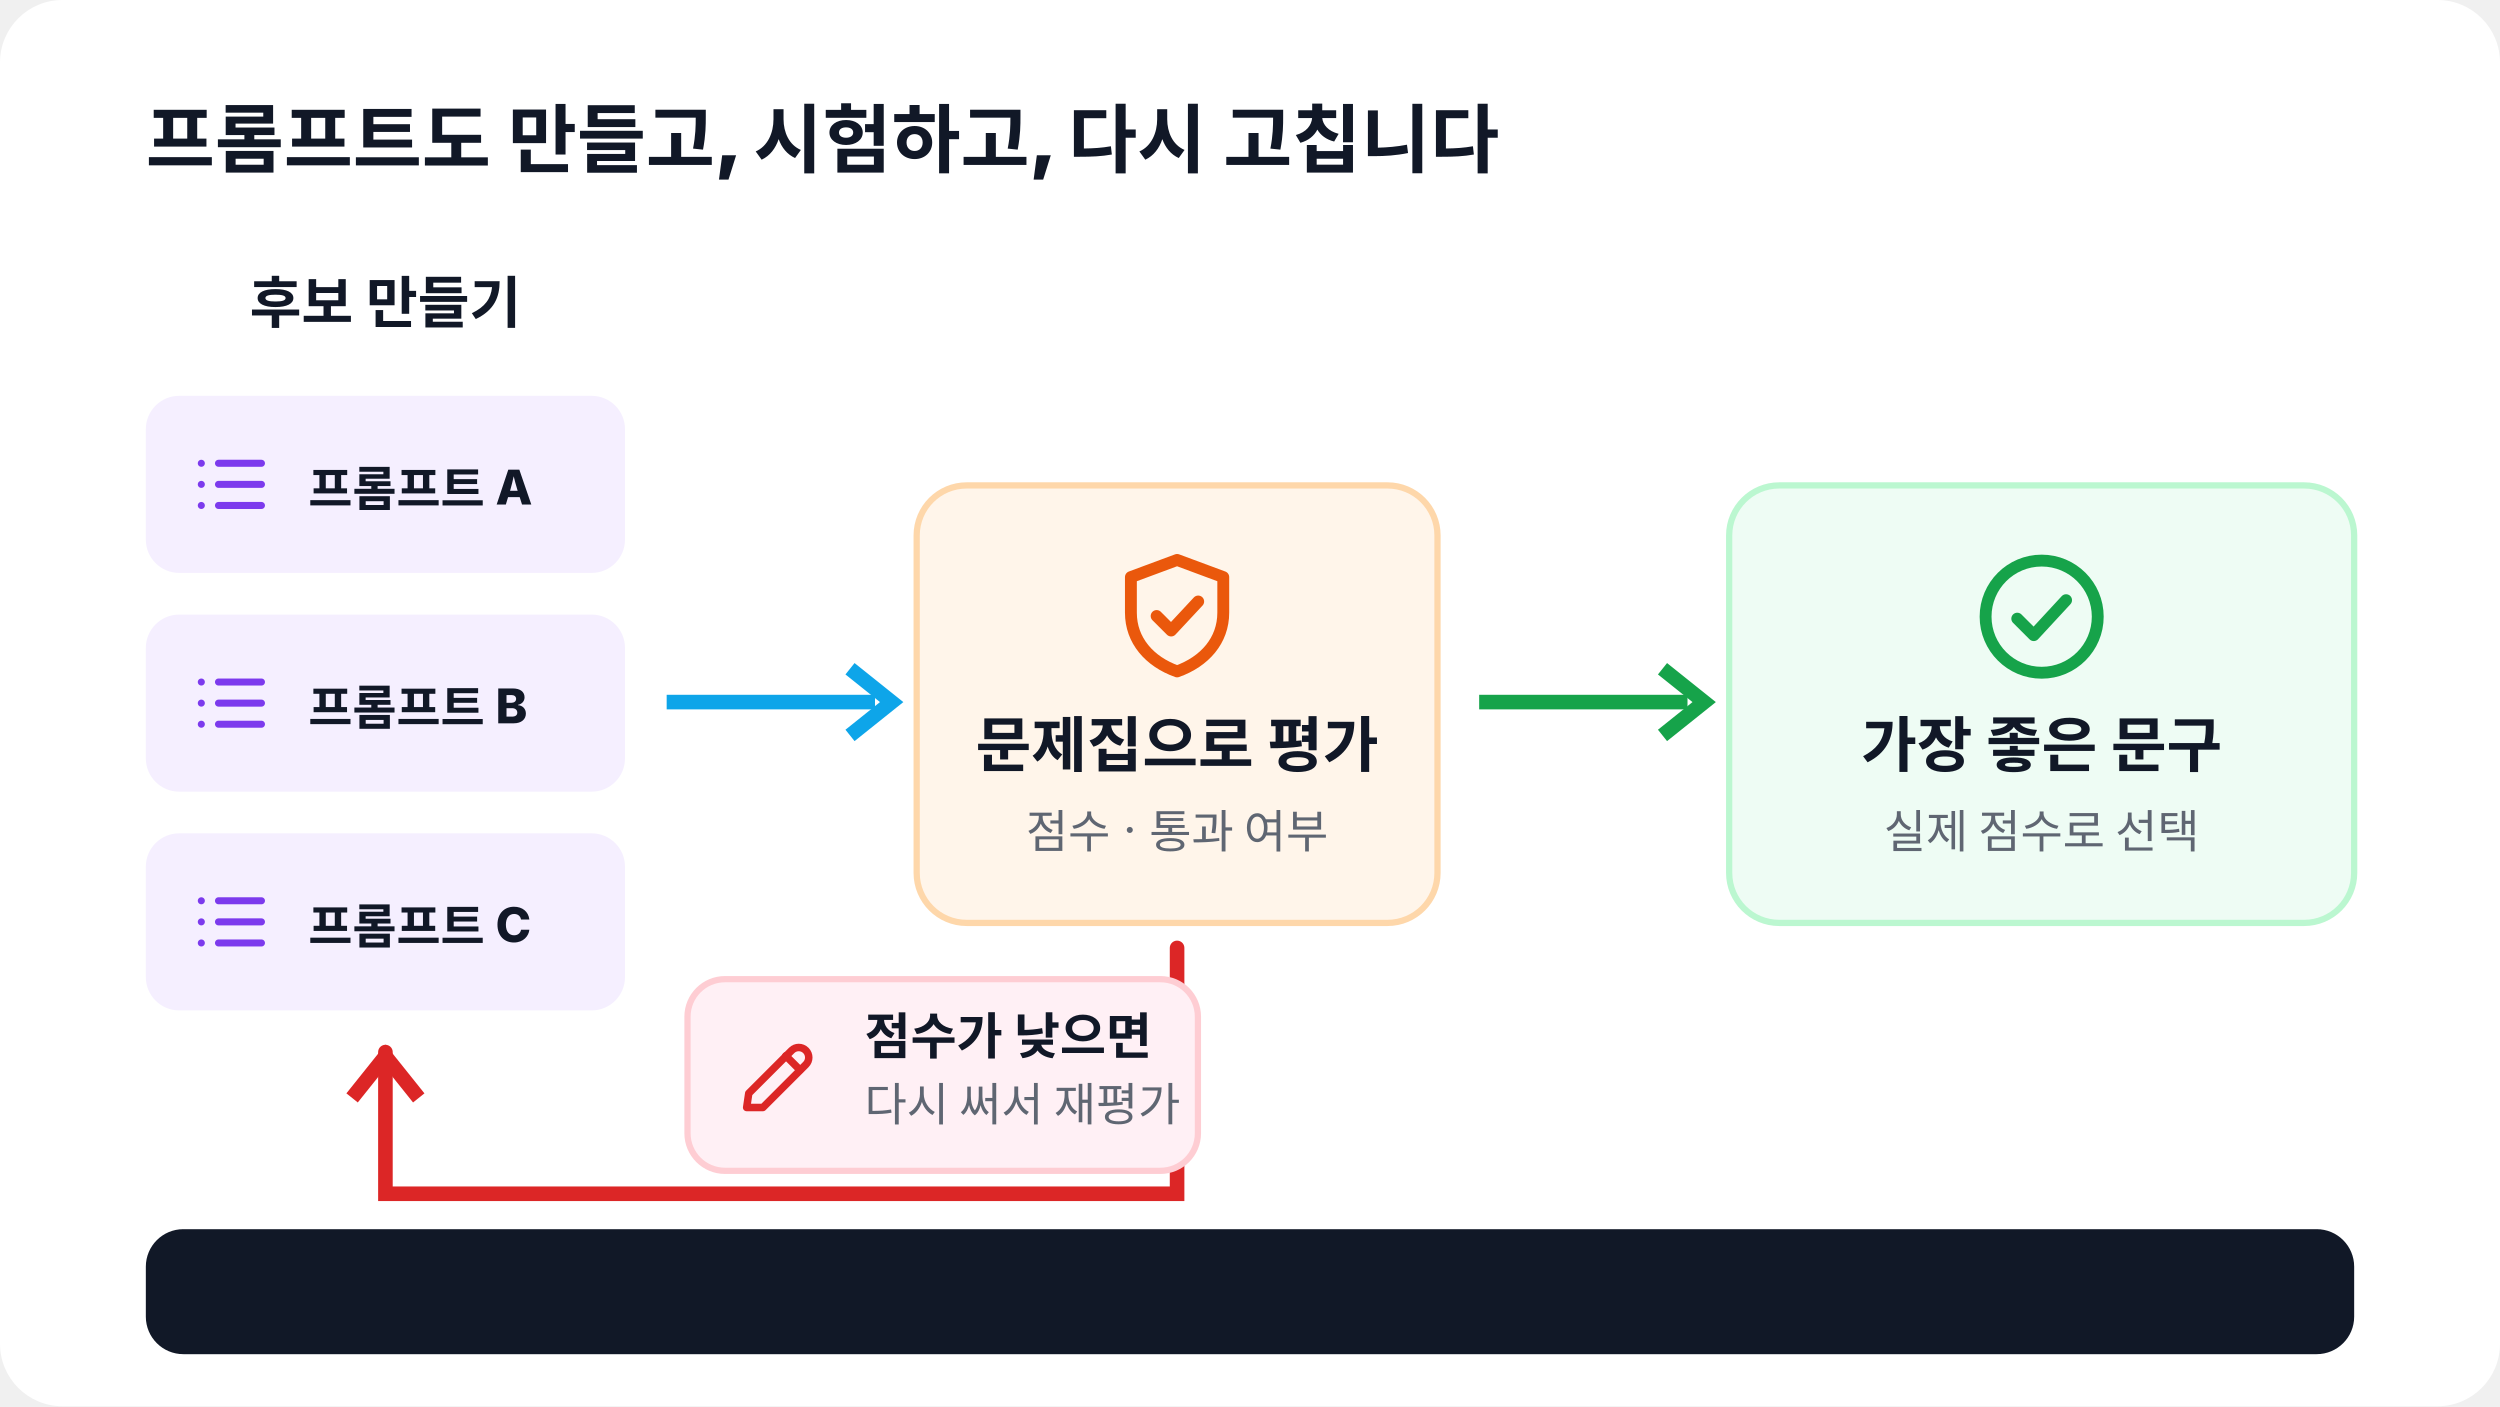
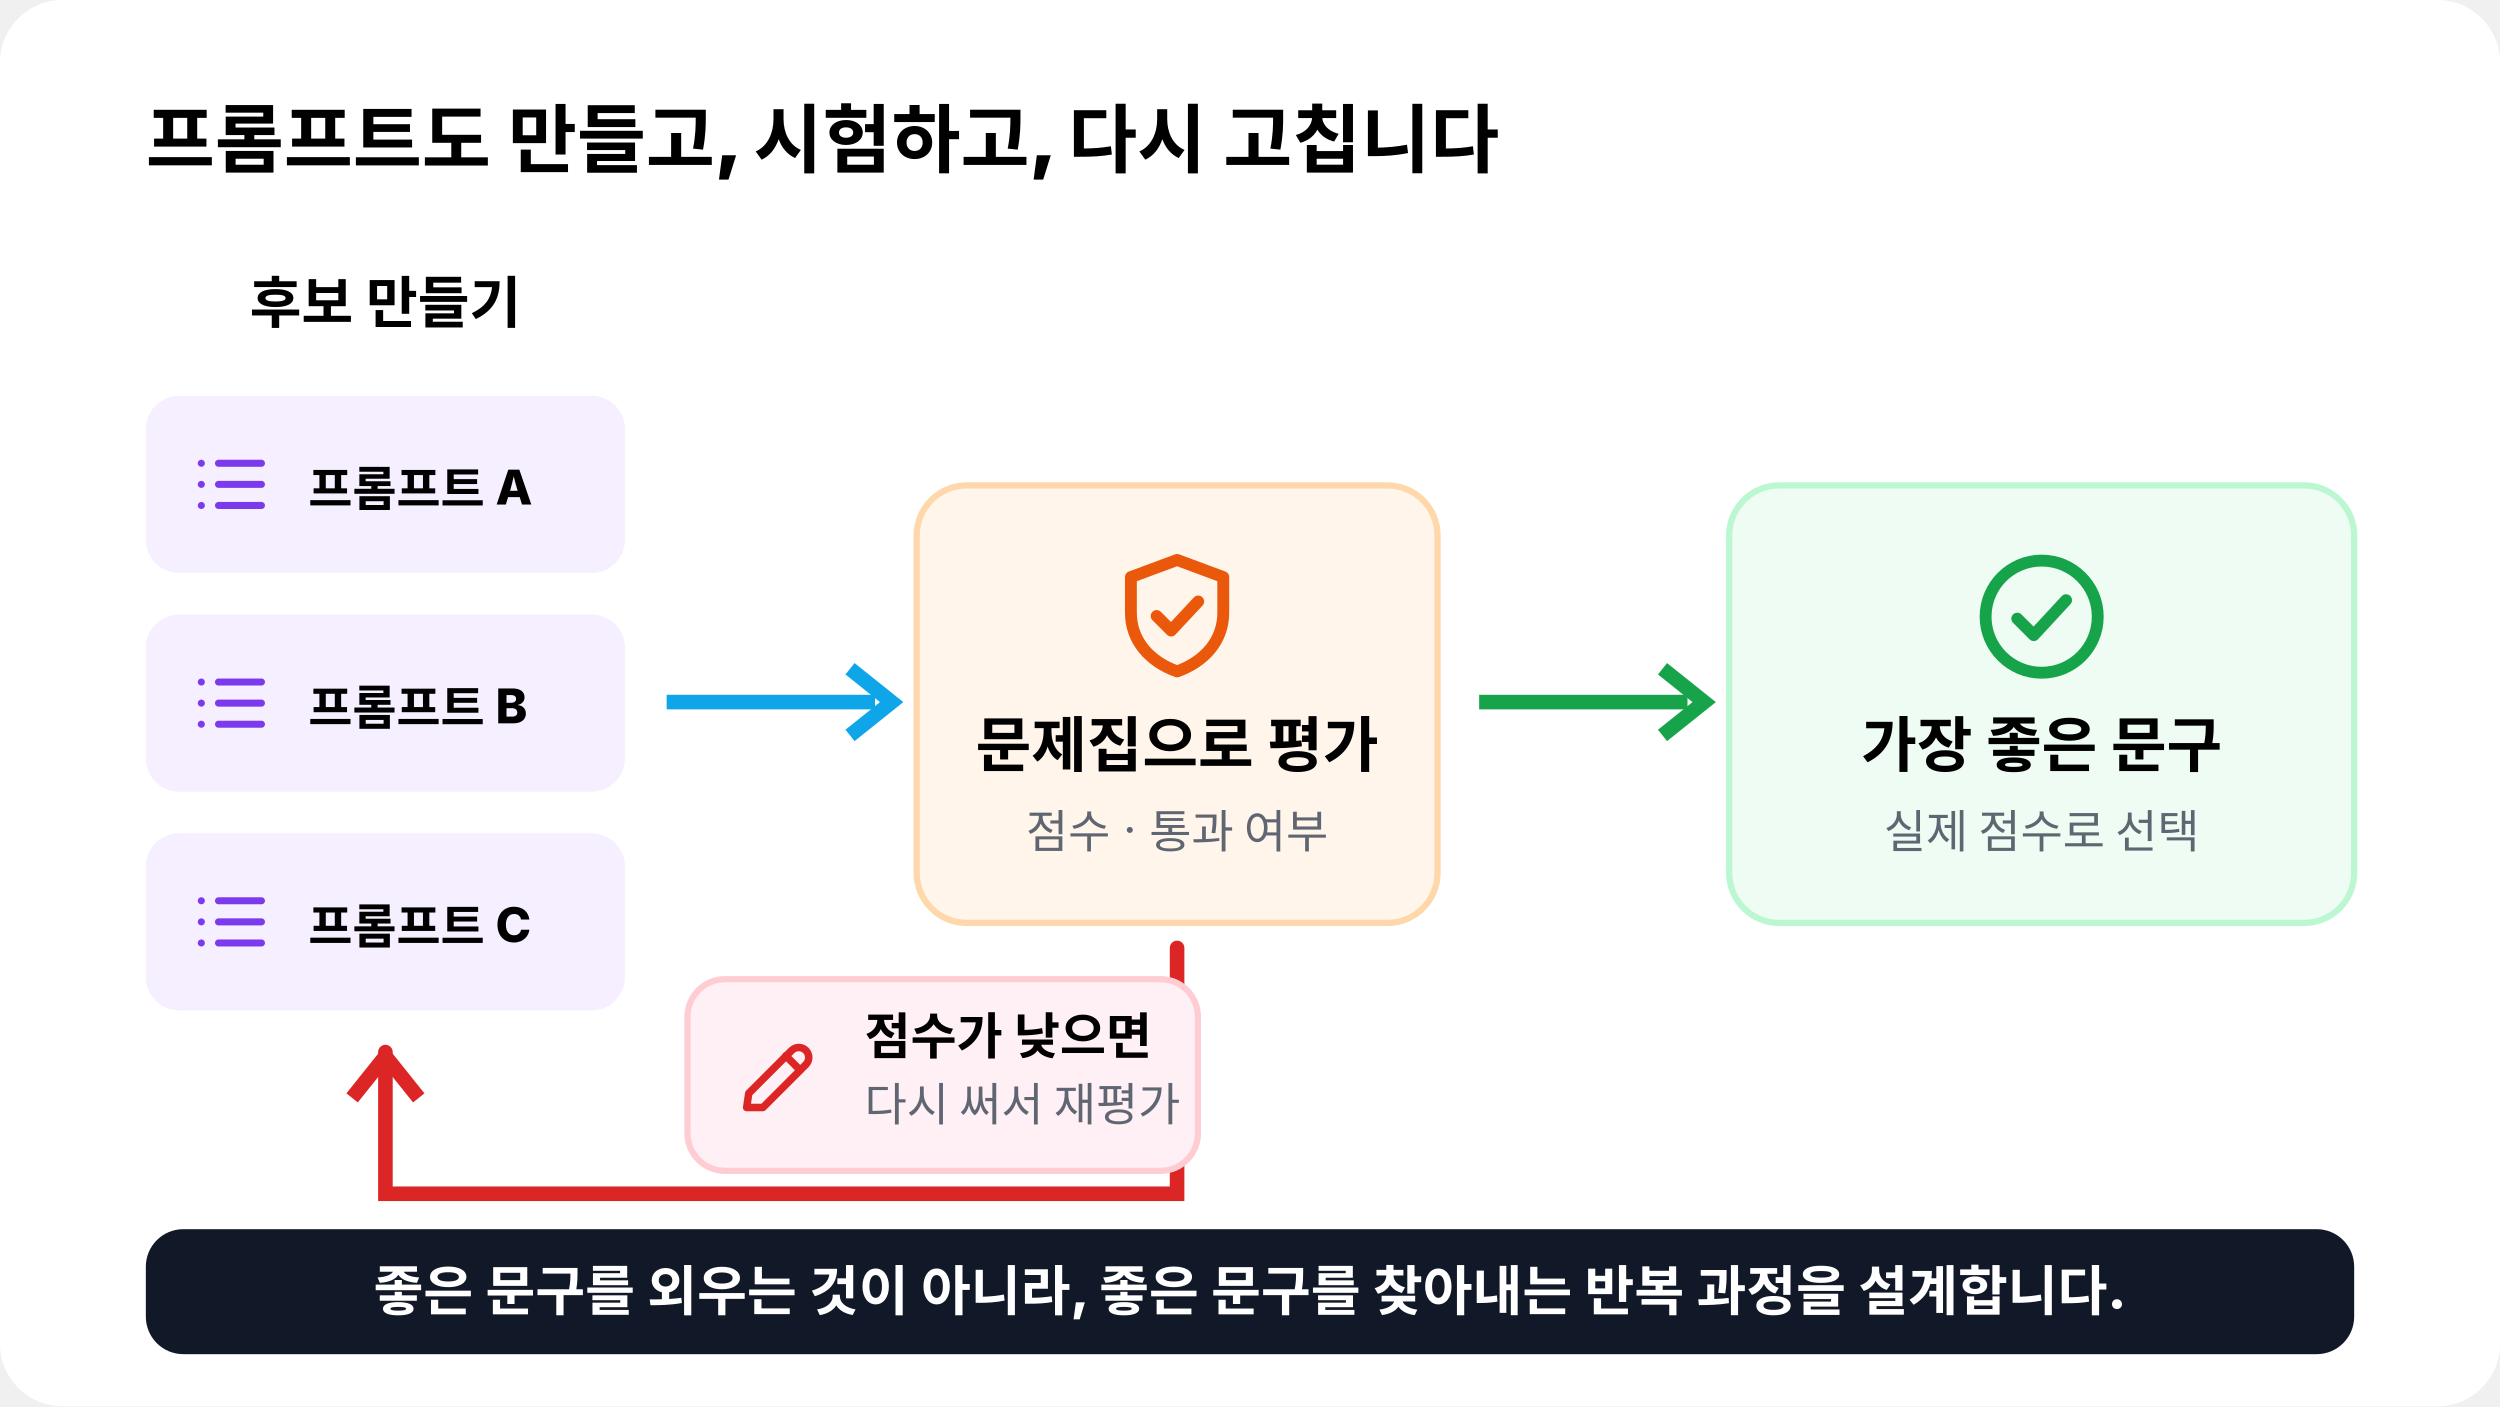
<svg xmlns="http://www.w3.org/2000/svg" viewBox="0 0 1200 675" role="img" aria-labelledby="title desc">
  <defs>
    <symbol id="list" viewBox="0 0 24 24">
      <path d="M9 6.6h11M9 12h11M9 17.4h11" />
      <path d="M4.6 6.6h.01M4.6 12h.01M4.6 17.4h.01" />
    </symbol>
    <symbol id="gate" viewBox="0 0 24 24">
      <path d="M12 3.4 19 6v5.4c0 4.2-2.8 7.4-7 8.9-4.2-1.5-7-4.7-7-8.9V6l7-2.6Z" />
      <path d="m8.9 11.9 2.2 2.2 4.1-4.4" />
    </symbol>
    <symbol id="pencil" viewBox="0 0 24 24">
      <path d="M4.2 19.8h3.9L18.4 9.5a2.4 2.4 0 0 0-3.4-3.4L4.7 16.4l-.5 3.4Z" />
      <path d="m13.6 7.4 3.4 3.4" />
    </symbol>
    <symbol id="check" viewBox="0 0 24 24">
      <circle cx="12" cy="12" r="8.5" />
      <path d="m8.3 12.3 2.5 2.5 4.9-5.3" />
    </symbol>
-     <style>text{font-family:-apple-system,BlinkMacSystemFont,"Pretendard","Noto Sans KR",sans-serif;fill:#111827}.title{font-size:36px;font-weight:850}.muted{fill:#5f6672}.icon{fill:none;stroke:currentColor;stroke-width:1.8;stroke-linecap:round;stroke-linejoin:round}</style>
+     <style>text{font-family:-apple-system,BlinkMacSystemFont,"Pretendard","Noto Sans KR",sans-serif}.title{font-size:36px;font-weight:850}.muted{fill:#5f6672}.icon{fill:none;stroke:currentColor;stroke-width:1.8;stroke-linecap:round;stroke-linejoin:round}</style>
  </defs>
  <rect width="1200" height="675" rx="30" fill="#fff" />
  <text x="70" y="80" class="title">프롬프트도 만들고, 시험하고, 다시 고칩니다</text>
  <g transform="translate(70 155)">
    <g>
      <text x="115" y="0" text-anchor="middle" font-size="27" font-weight="850">후보 만들기</text>
      <g transform="translate(0 35)">
        <rect width="230" height="85" rx="16" fill="#f5efff" />
        <use href="#list" x="18" y="20" width="45" height="45" class="icon" color="#7c3aed" />
        <text x="78" y="53" font-size="23" font-weight="800">프롬프트 A</text>
        <rect y="105" width="230" height="85" rx="16" fill="#f5efff" />
        <use href="#list" x="18" y="125" width="45" height="45" class="icon" color="#7c3aed" />
        <text x="78" y="158" font-size="23" font-weight="800">프롬프트 B</text>
        <rect y="210" width="230" height="85" rx="16" fill="#f5efff" />
        <use href="#list" x="18" y="230" width="45" height="45" class="icon" color="#7c3aed" />
        <text x="78" y="263" font-size="23" font-weight="800">프롬프트 C</text>
      </g>
    </g>
    <path d="M250 182h100" stroke="#0ea5e9" stroke-width="7" />
    <path d="m338 166 20 16-20 16" fill="none" stroke="#0ea5e9" stroke-width="7" />
    <g transform="translate(370 78)">
      <rect width="250" height="210" rx="24" fill="#fff5ea" stroke="#fed7aa" stroke-width="3" />
      <use href="#gate" x="87" y="25" width="76" height="76" class="icon" color="#ea580c" />
      <text x="125" y="135" text-anchor="middle" font-size="29" font-weight="850">문제집으로 평가</text>
      <text x="125" y="174" text-anchor="middle" class="muted" font-size="22">점수 · 통과 여부</text>
    </g>
    <path d="M640 182h100" stroke="#16a34a" stroke-width="7" />
    <path d="m728 166 20 16-20 16" fill="none" stroke="#16a34a" stroke-width="7" />
    <g transform="translate(760 78)">
      <rect width="300" height="210" rx="24" fill="#eefcf4" stroke="#bbf7d0" stroke-width="3" />
      <use href="#check" x="112" y="25" width="76" height="76" class="icon" color="#16a34a" />
      <text x="150" y="135" text-anchor="middle" font-size="29" font-weight="850">가장 좋은 문구</text>
      <text x="150" y="174" text-anchor="middle" class="muted" font-size="22">실제 점수로 선택</text>
    </g>
    <path d="M495 300v118H115V350" fill="none" stroke="#dc2626" stroke-width="7" stroke-linecap="round" />
    <path d="m99 372 16-20 16 20" fill="none" stroke="#dc2626" stroke-width="7" />
    <rect x="260" y="315" width="245" height="92" rx="18" fill="#fff0f5" stroke="#fecdd3" stroke-width="3" />
    <use href="#pencil" x="280" y="337" width="48" height="48" class="icon" color="#dc2626" />
    <text x="345" y="351" font-size="24" font-weight="800">점수가 낮으면</text>
    <text x="345" y="383" font-size="22" class="muted">다시 써서 재평가</text>
  </g>
  <rect x="70" y="590" width="1060" height="60" rx="18" fill="#111827" />
  <text x="600" y="629" text-anchor="middle" fill="#fff" font-size="26" font-weight="800">좋은 문구를 외우는 것이 아니라, 좋은 문구를 찾아내는 반복 과정을 설계합니다.</text>
</svg>
